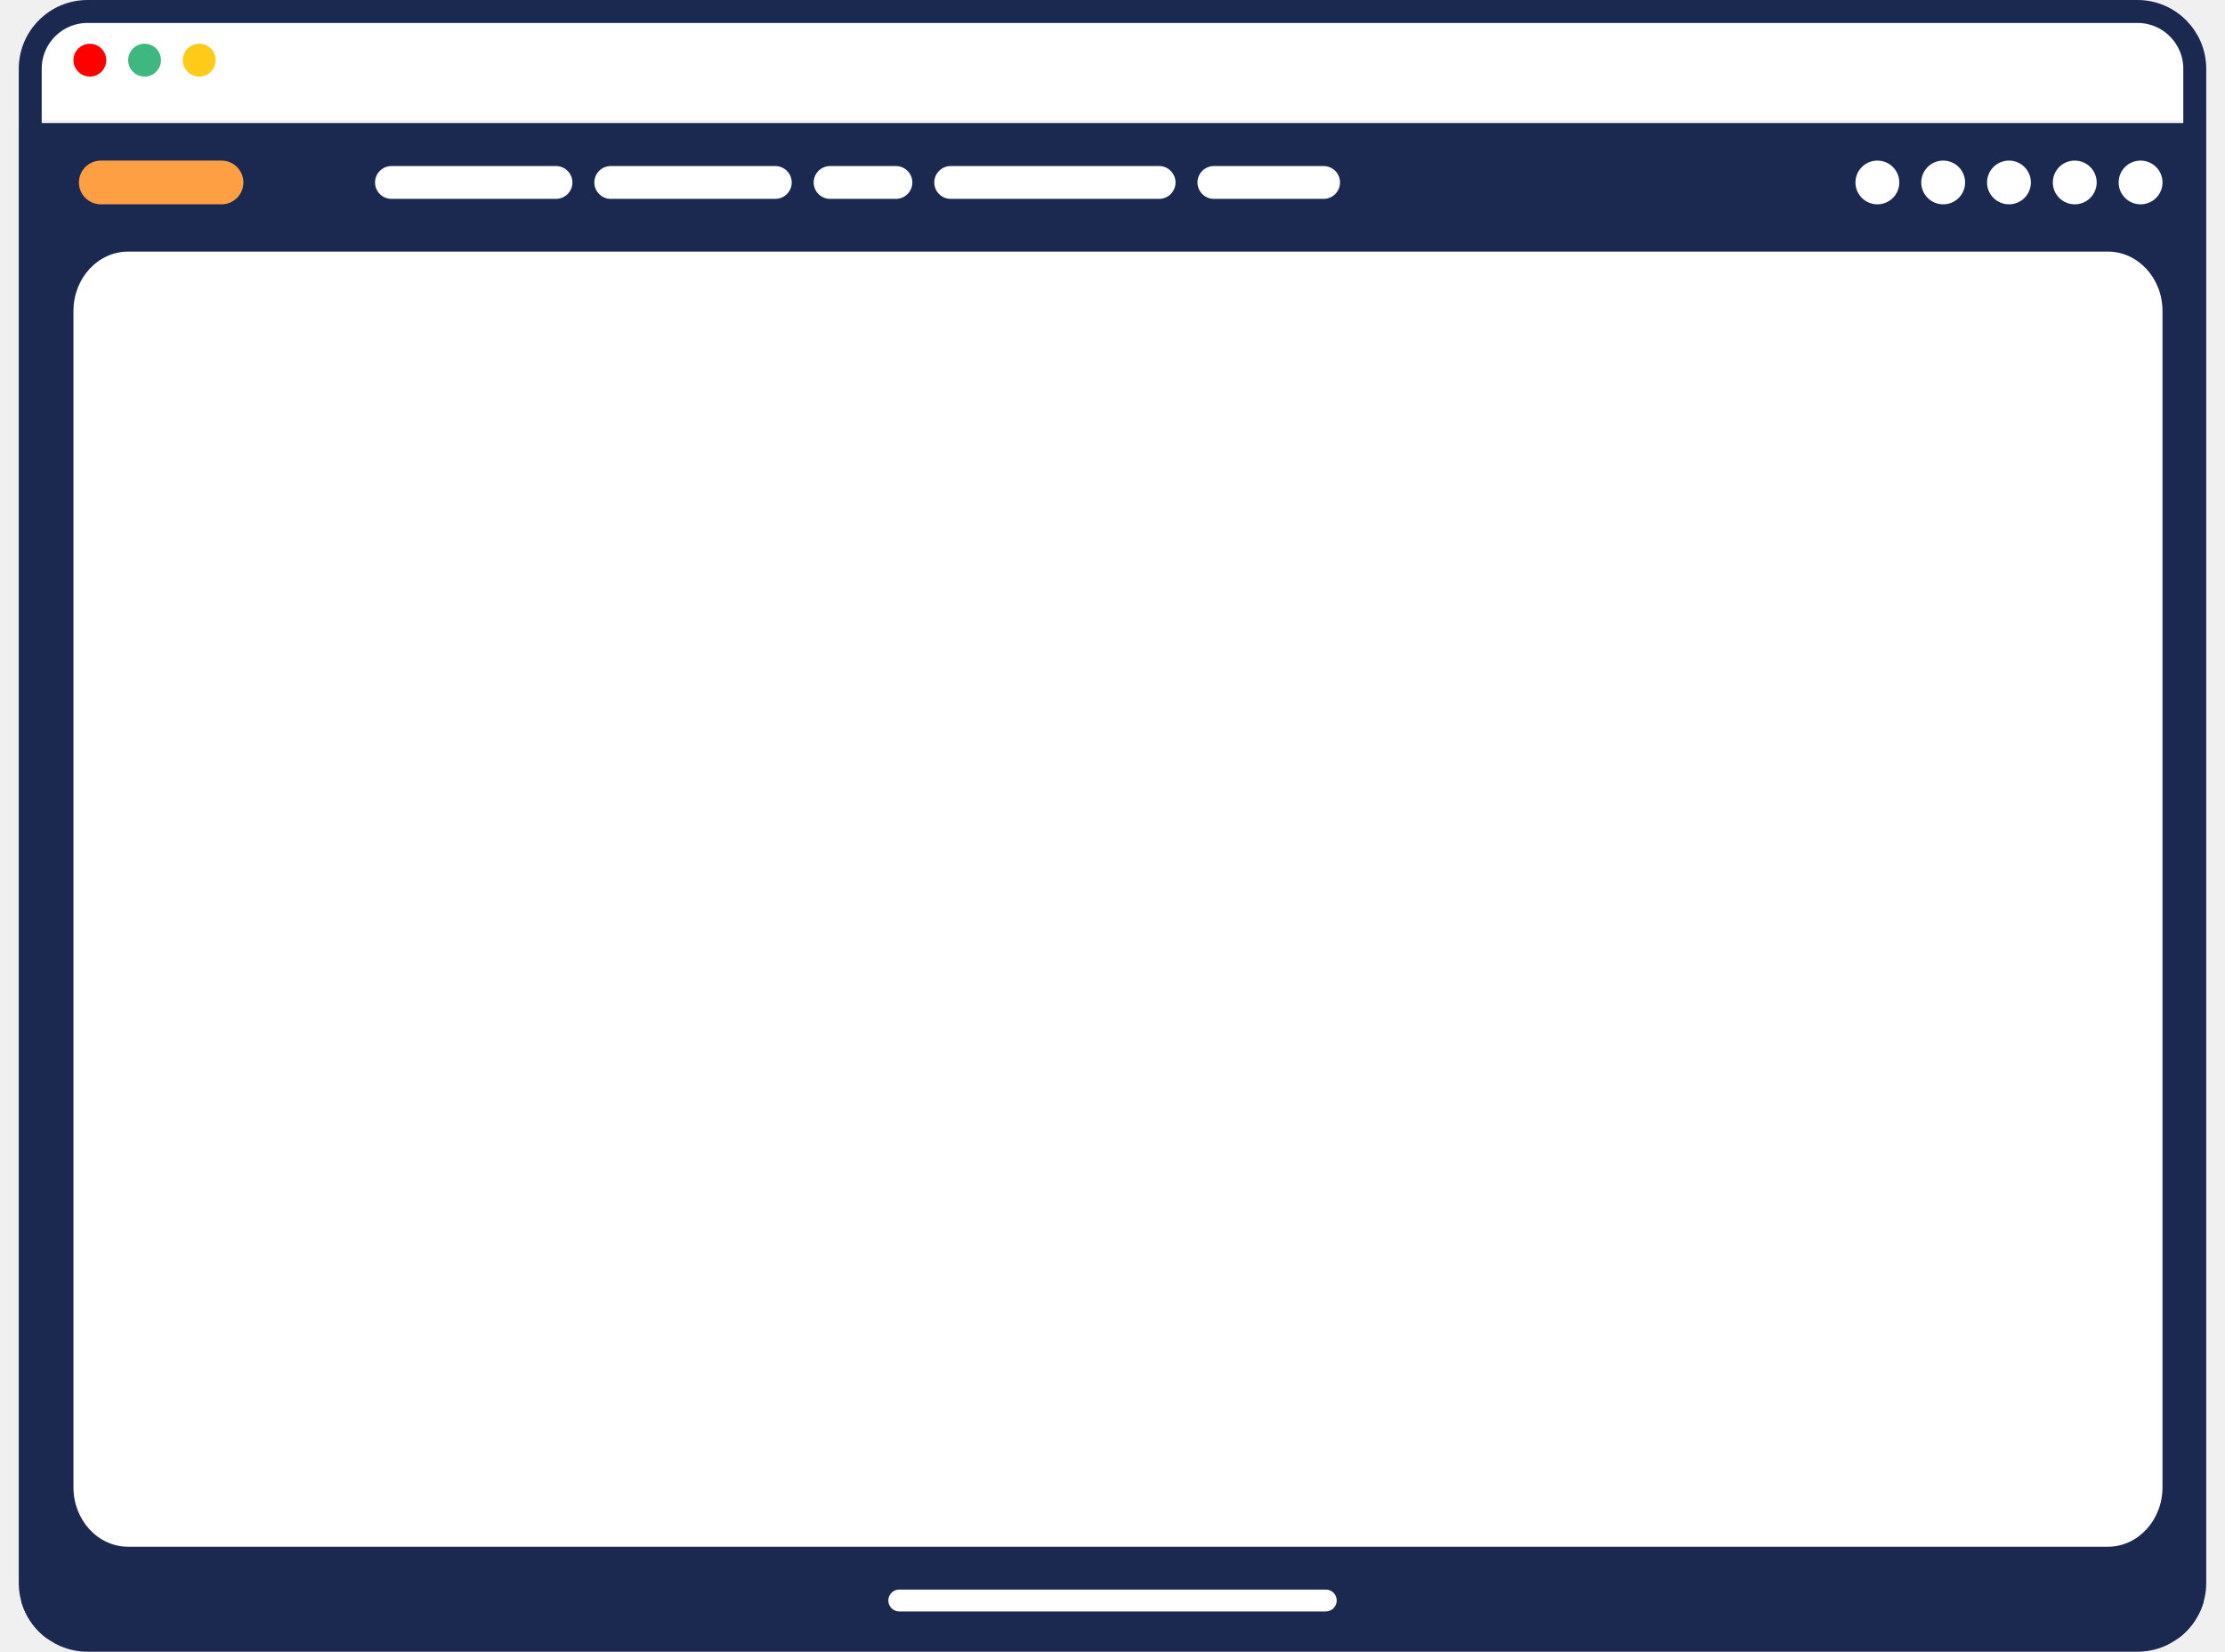
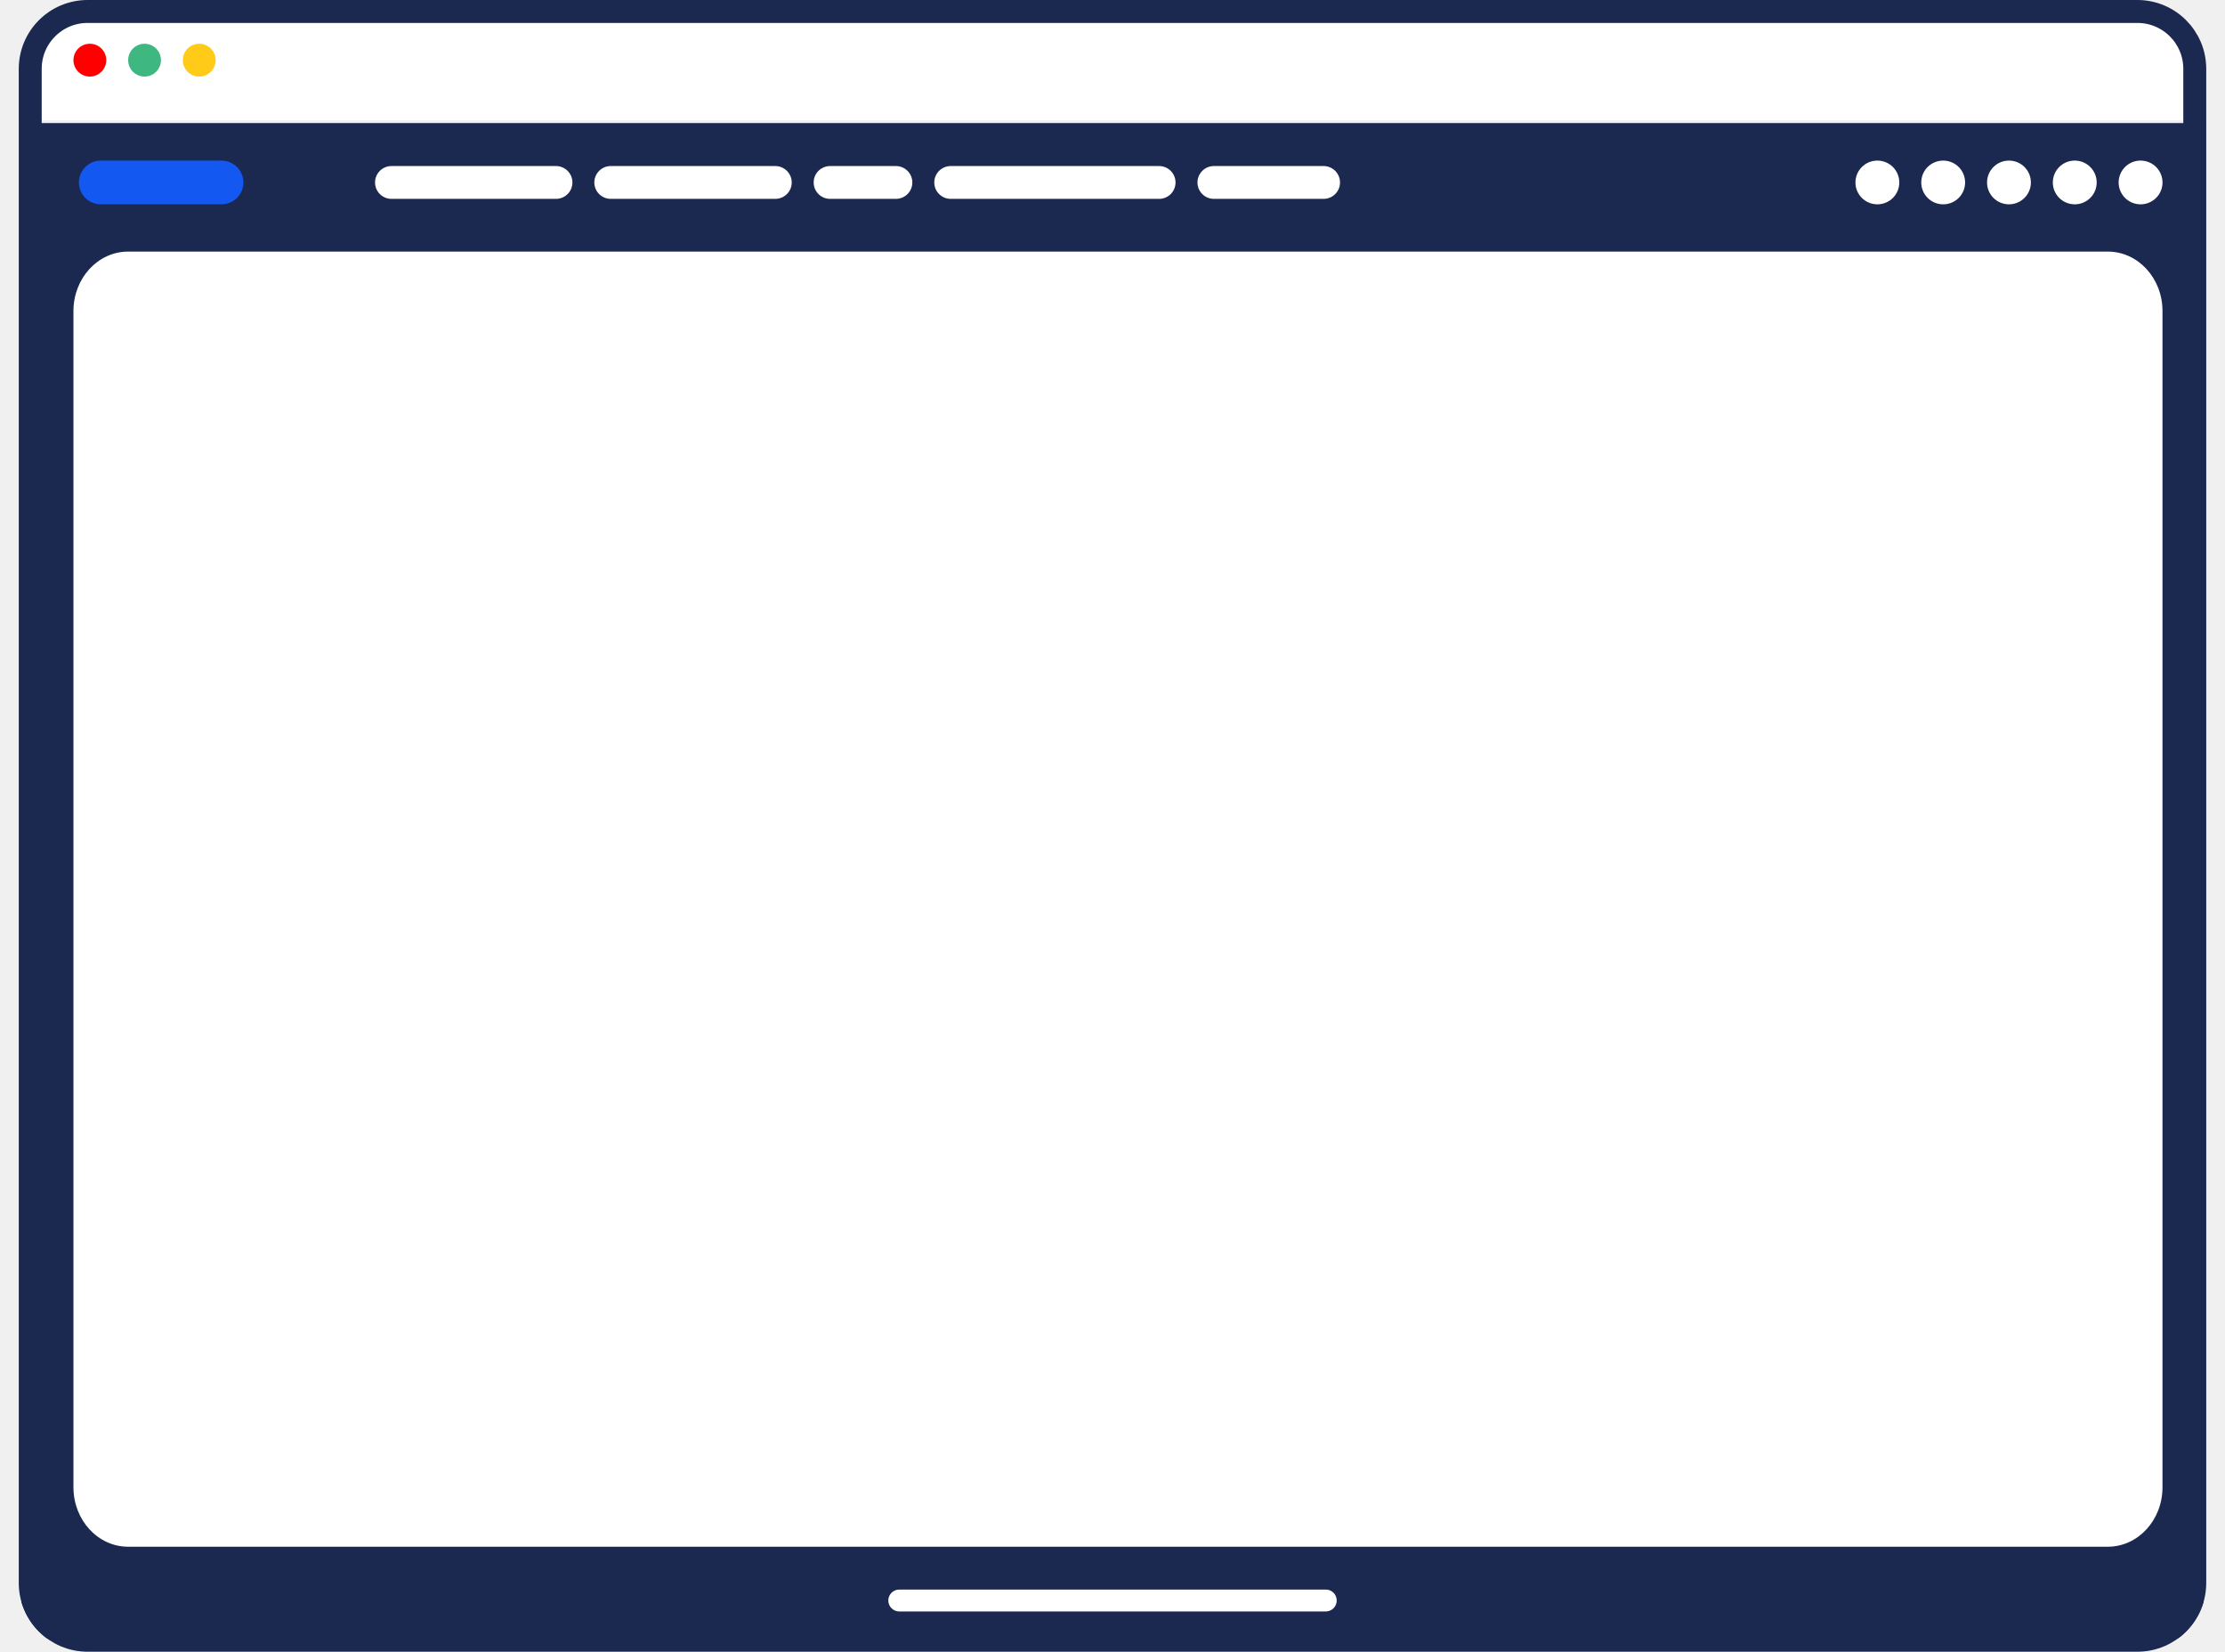
<svg xmlns="http://www.w3.org/2000/svg" width="97" height="72" viewBox="0 0 97 72" fill="none">
  <g clip-path="url(#clip0_797_3868)">
    <path d="M0.818 0H96.183V5.245H0.818V0Z" fill="white" />
    <mask id="mask0_797_3868" style="mask-type:luminance" maskUnits="userSpaceOnUse" x="0" y="0" width="97" height="6">
      <path d="M0.818 0H96.183V5.245H0.818V0Z" fill="white" />
    </mask>
    <g mask="url(#mask0_797_3868)">
      <path d="M0.818 7.27177e-06V-0.238H0.58V7.27177e-06H0.818ZM96.183 7.27177e-06H96.421V-0.238H96.183V7.27177e-06ZM0.818 0.238H96.183V-0.238H0.818V0.238ZM95.944 7.27177e-06V5.245H96.421V7.27177e-06H95.944ZM1.057 5.245V7.27177e-06H0.58V5.245H1.057Z" fill="#E6EAED" />
    </g>
    <path d="M3.917 3.338C4.312 3.338 4.633 3.017 4.633 2.622C4.633 2.227 4.312 1.907 3.917 1.907C3.522 1.907 3.202 2.227 3.202 2.622C3.202 3.017 3.522 3.338 3.917 3.338Z" fill="#FF0000" />
    <path d="M6.302 3.338C6.697 3.338 7.017 3.017 7.017 2.622C7.017 2.227 6.697 1.907 6.302 1.907C5.907 1.907 5.587 2.227 5.587 2.622C5.587 3.017 5.907 3.338 6.302 3.338Z" fill="#3EB780" />
    <path d="M8.686 3.338C9.081 3.338 9.401 3.017 9.401 2.622C9.401 2.227 9.081 1.907 8.686 1.907C8.291 1.907 7.971 2.227 7.971 2.622C7.971 3.017 8.291 3.338 8.686 3.338Z" fill="#FFCA18" />
    <path d="M0.938 5.364H96.063V71.404H0.938V5.364Z" fill="#1B2850" />
    <path d="M1.057 5.483H95.944V9.298H1.057V5.483Z" fill="#1B2850" />
    <mask id="mask1_797_3868" style="mask-type:luminance" maskUnits="userSpaceOnUse" x="1" y="5" width="95" height="6">
      <path d="M1.775 5.483H95.233V10.967H1.775V5.483Z" fill="white" />
    </mask>
    <g mask="url(#mask1_797_3868)">
      <path d="M95.233 10.624H1.775V11.31H95.233V10.624Z" fill="#E6EAED" />
    </g>
-     <path d="M9.655 7H4.397C3.869 7 3.44 7.427 3.44 7.954C3.44 8.48 3.869 8.907 4.397 8.907H9.655C10.184 8.907 10.611 8.48 10.611 7.954C10.611 7.427 10.184 7 9.655 7Z" fill="#FE9F43" />
+     <path d="M9.655 7H4.397C3.869 7 3.44 7.427 3.44 7.954C3.44 8.48 3.869 8.907 4.397 8.907H9.655C10.184 8.907 10.611 8.48 10.611 7.954C10.611 7.427 10.184 7 9.655 7Z" fill="#1358f1" />
    <path d="M24.238 7.238H17.067C16.671 7.238 16.35 7.559 16.35 7.954C16.35 8.349 16.671 8.669 17.067 8.669H24.238C24.634 8.669 24.955 8.349 24.955 7.954C24.955 7.559 24.634 7.238 24.238 7.238Z" fill="white" />
    <path d="M33.798 7.238H26.627C26.231 7.238 25.91 7.559 25.91 7.954C25.91 8.349 26.231 8.669 26.627 8.669H33.798C34.194 8.669 34.516 8.349 34.516 7.954C34.516 7.559 34.194 7.238 33.798 7.238Z" fill="white" />
    <path d="M39.057 7.238H36.189C35.793 7.238 35.472 7.559 35.472 7.954C35.472 8.349 35.793 8.669 36.189 8.669H39.057C39.453 8.669 39.774 8.349 39.774 7.954C39.774 7.559 39.453 7.238 39.057 7.238Z" fill="white" />
    <path d="M50.531 7.238H41.448C41.051 7.238 40.73 7.559 40.73 7.954C40.73 8.349 41.051 8.669 41.448 8.669H50.531C50.927 8.669 51.248 8.349 51.248 7.954C51.248 7.559 50.927 7.238 50.531 7.238Z" fill="white" />
    <path d="M57.702 7.238H52.921C52.525 7.238 52.204 7.559 52.204 7.954C52.204 8.349 52.525 8.669 52.921 8.669H57.702C58.098 8.669 58.419 8.349 58.419 7.954C58.419 7.559 58.098 7.238 57.702 7.238Z" fill="white" />
    <path d="M81.845 8.907C82.373 8.907 82.801 8.48 82.801 7.954C82.801 7.427 82.373 7 81.845 7C81.317 7 80.889 7.427 80.889 7.954C80.889 8.48 81.317 8.907 81.845 8.907Z" fill="white" />
    <path d="M84.714 8.907C85.242 8.907 85.67 8.48 85.67 7.954C85.67 7.427 85.242 7 84.714 7C84.186 7 83.758 7.427 83.758 7.954C83.758 8.48 84.186 8.907 84.714 8.907Z" fill="white" />
    <path d="M87.582 8.907C88.11 8.907 88.538 8.48 88.538 7.954C88.538 7.427 88.11 7 87.582 7C87.054 7 86.626 7.427 86.626 7.954C86.626 8.48 87.054 8.907 87.582 8.907Z" fill="white" />
    <path d="M90.45 8.907C90.978 8.907 91.406 8.48 91.406 7.954C91.406 7.427 90.978 7 90.45 7C89.922 7 89.494 7.427 89.494 7.954C89.494 8.48 89.922 8.907 90.45 8.907Z" fill="white" />
    <path d="M93.319 8.907C93.847 8.907 94.276 8.48 94.276 7.954C94.276 7.427 93.847 7 93.319 7C92.791 7 92.363 7.427 92.363 7.954C92.363 8.48 92.791 8.907 93.319 8.907Z" fill="white" />
    <path d="M95.944 9.06H1.057V68.662H95.944V9.06Z" fill="#1B2850" />
    <path d="M57.798 70.245H39.202C38.939 70.245 38.726 70.031 38.726 69.768C38.726 69.504 38.939 69.291 39.202 69.291H57.798C58.062 69.291 58.275 69.504 58.275 69.768C58.275 70.031 58.062 70.245 57.798 70.245Z" fill="white" />
    <path d="M95.944 9.06H1.057V20.98H95.944V9.06Z" fill="#1B2850" />
    <path d="M91.891 10.967H5.586C4.27 10.967 3.202 12.126 3.202 13.557V64.834C3.202 66.264 4.27 67.424 5.586 67.424H91.891C93.208 67.424 94.275 66.264 94.275 64.834V13.557C94.275 12.126 93.208 10.967 91.891 10.967Z" fill="white" />
  </g>
  <rect x="1.318" y="0.5" width="94.364" height="71" rx="2.5" stroke="#1B2850" />
  <defs>
    <clipPath id="clip0_797_3868">
      <rect x="0.818" width="95.364" height="72" rx="3" fill="white" />
    </clipPath>
  </defs>
</svg>
